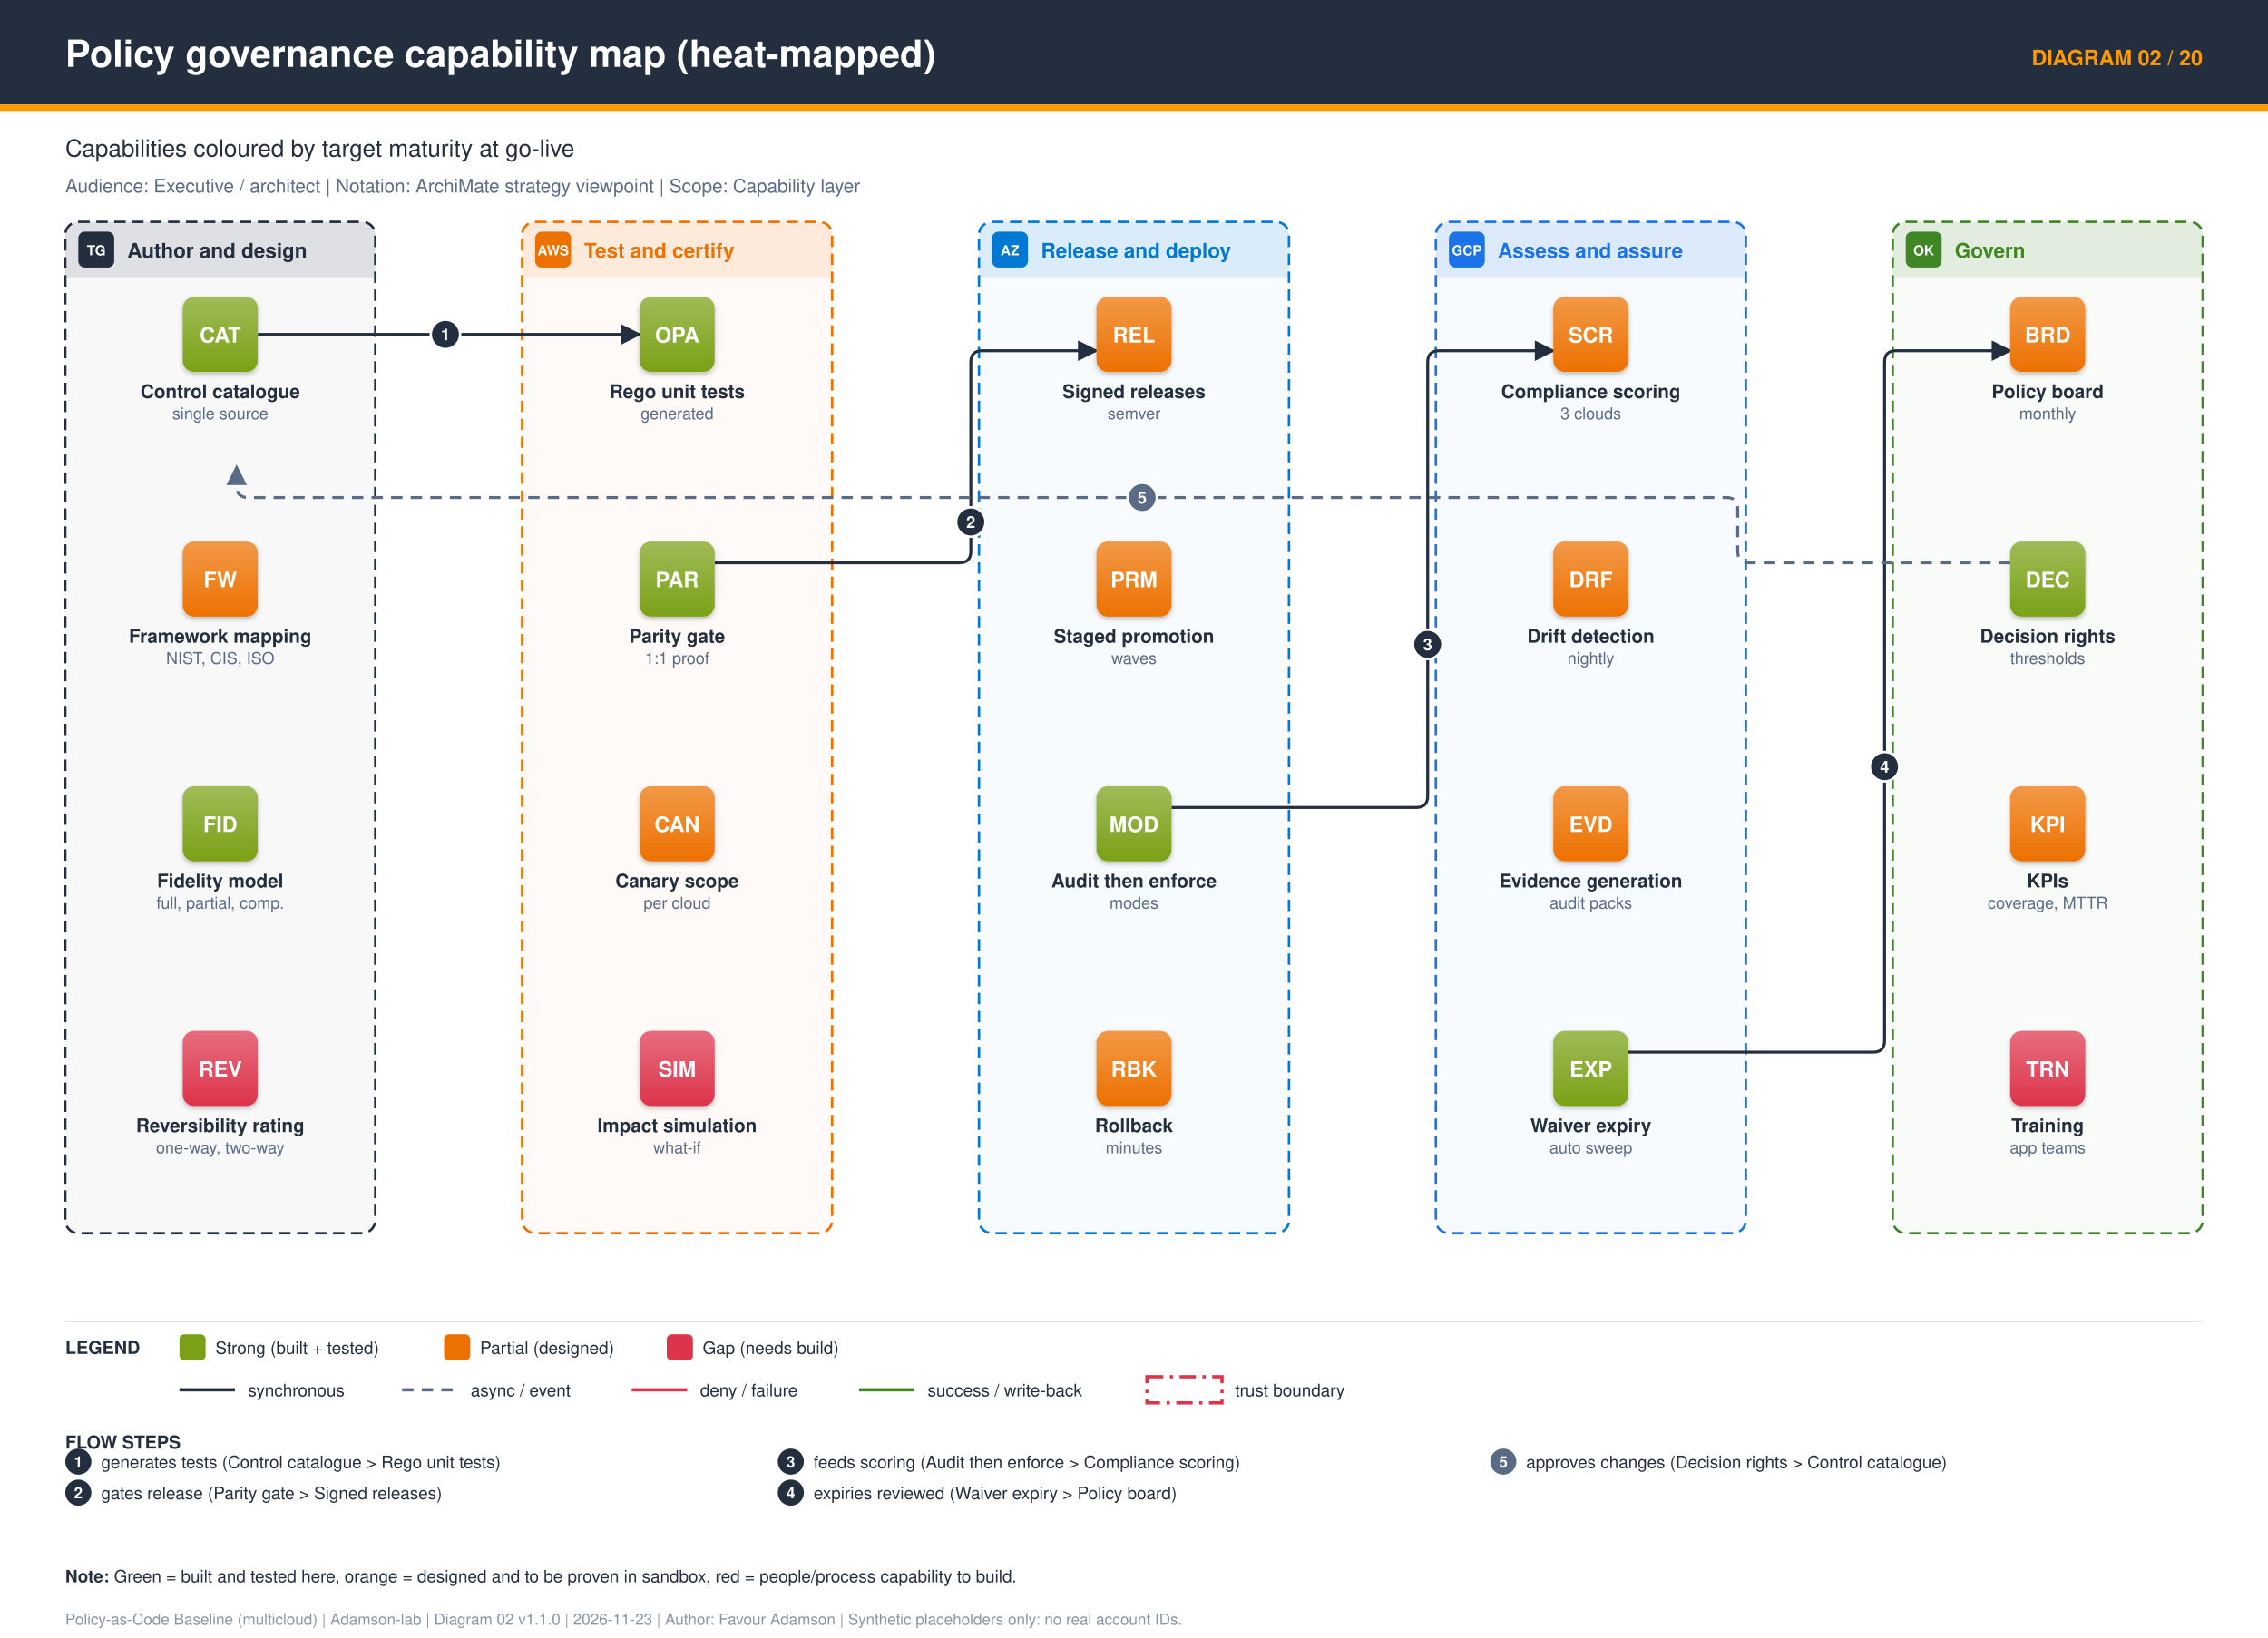
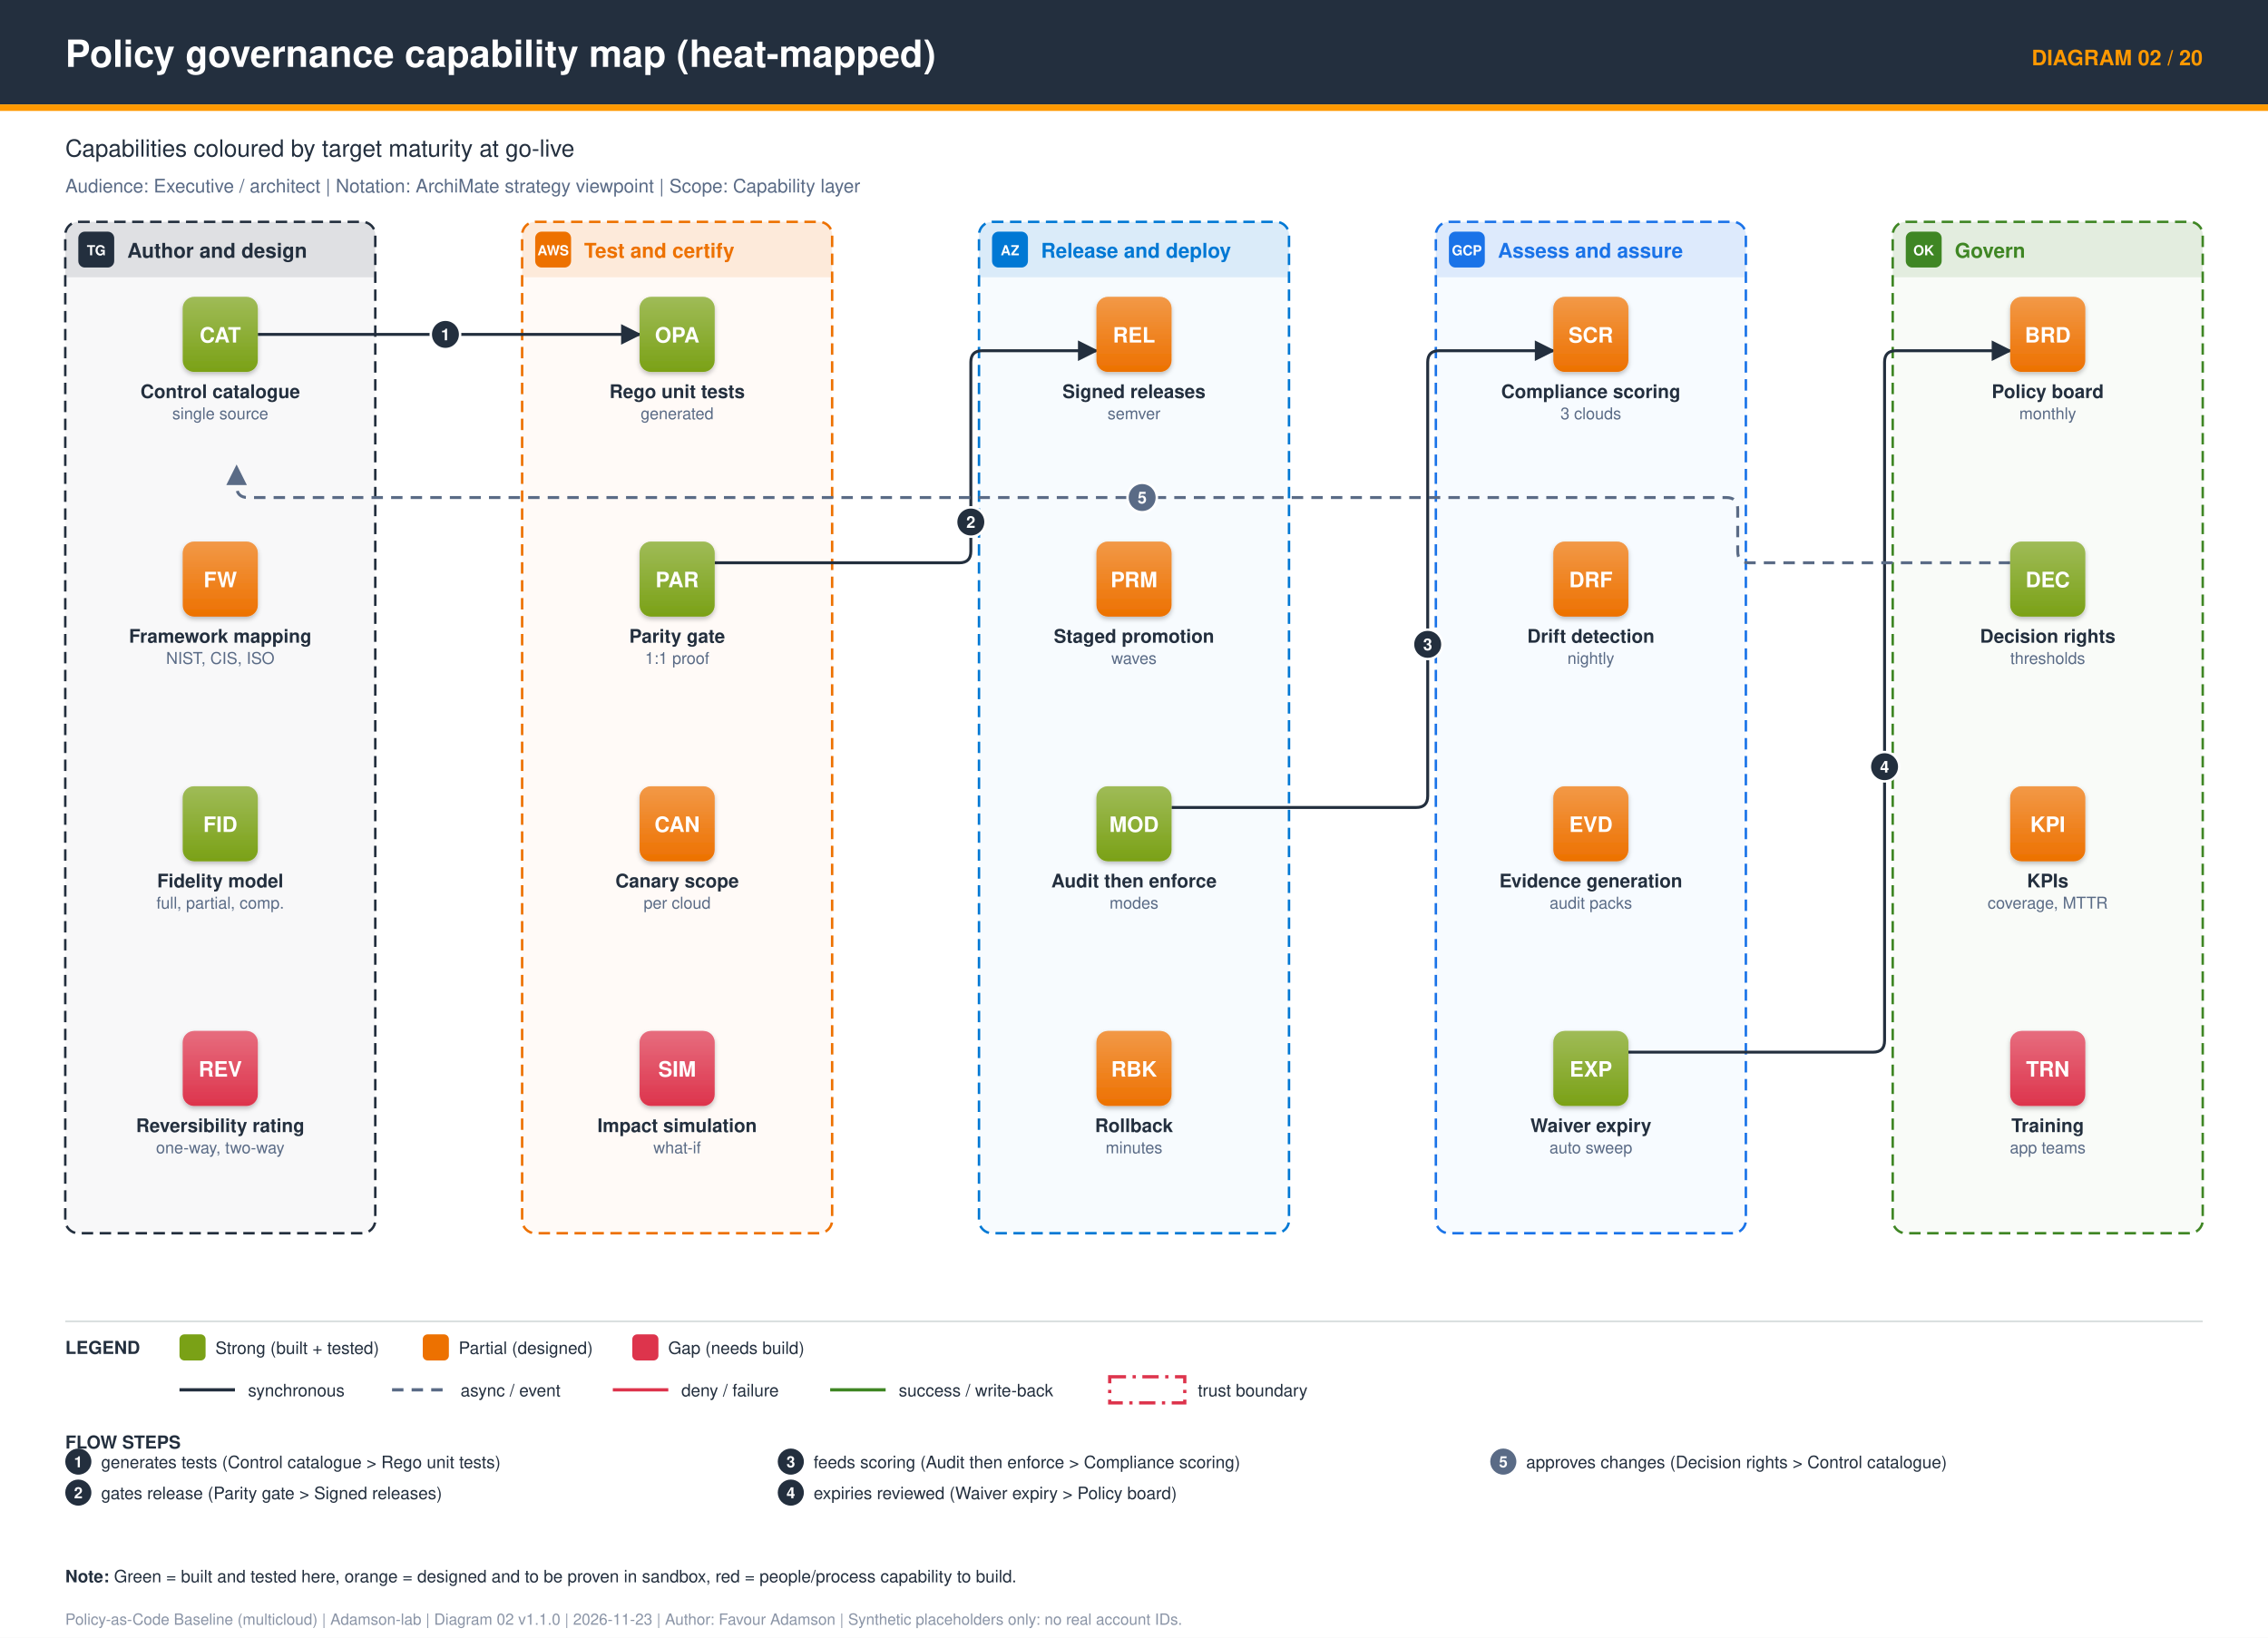
<svg xmlns="http://www.w3.org/2000/svg" viewBox="0 0 1390 1004" width="1390" height="1004" font-family="'Amazon Ember','Segoe UI',Helvetica,Arial,sans-serif">
  <defs>
    <linearGradient id="sheen" x1="0" y1="0" x2="0" y2="1">
      <stop offset="0" stop-color="#fff" stop-opacity=".28" />
      <stop offset="1" stop-color="#fff" stop-opacity="0" />
    </linearGradient>
    <filter id="sh" x="-10%" y="-10%" width="120%" height="130%">
      <feDropShadow dx="0" dy="1.5" stdDeviation="1.6" flood-opacity=".25" />
    </filter>
    <marker id="m0" viewBox="0 0 10 10" refX="9" refY="5" markerWidth="7" markerHeight="7" orient="auto">
      <path d="M0,0 L10,5 L0,10 z" fill="#232F3E" />
    </marker>
    <marker id="m1" viewBox="0 0 10 10" refX="9" refY="5" markerWidth="7" markerHeight="7" orient="auto">
      <path d="M0,0 L10,5 L0,10 z" fill="#5A6B86" />
    </marker>
    <marker id="m2" viewBox="0 0 10 10" refX="9" refY="5" markerWidth="7" markerHeight="7" orient="auto">
      <path d="M0,0 L10,5 L0,10 z" fill="#DD344C" />
    </marker>
    <marker id="m3" viewBox="0 0 10 10" refX="9" refY="5" markerWidth="7" markerHeight="7" orient="auto">
      <path d="M0,0 L10,5 L0,10 z" fill="#3F8624" />
    </marker>
  </defs>
  <rect width="1390" height="1004" fill="#fff" />
  <rect width="1390" height="64" fill="#232F3E" />
  <rect y="64" width="1390" height="4" fill="#FF9900" />
  <text x="40" y="41" fill="#fff" font-size="23" font-weight="700">Policy governance capability map (heat-mapped)</text>
  <text x="1350" y="40" fill="#FF9900" font-size="13" font-weight="700" text-anchor="end">DIAGRAM 02 / 20</text>
  <text x="40" y="96" fill="#232F3E" font-size="14.5">Capabilities coloured by target maturity at go-live</text>
  <text x="40" y="118" fill="#5A6B86" font-size="11.5">Audience: Executive / architect  |  Notation: ArchiMate strategy viewpoint  |  Scope: Capability layer</text>
  <clipPath id="gc0">
    <rect x="40" y="136" width="190" height="620" rx="8" />
  </clipPath>
  <rect x="40" y="136" width="190" height="620" rx="8" fill="#232F3E" fill-opacity=".035" />
  <rect x="40" y="136" width="190" height="34" fill="#232F3E" fill-opacity=".12" clip-path="url(#gc0)" />
  <rect x="48" y="142" width="22" height="22" rx="4" fill="#232F3E" />
  <text x="59" y="156.5" fill="#fff" font-size="8.5" font-weight="700" text-anchor="middle">TG</text>
  <text x="78" y="158" fill="#232F3E" font-size="12.5" font-weight="700">Author and design</text>
  <rect x="40" y="136" width="190" height="620" rx="8" fill="none" stroke="#232F3E" stroke-width="1.5" stroke-dasharray="7 4" />
  <clipPath id="gc1">
    <rect x="320" y="136" width="190" height="620" rx="8" />
  </clipPath>
  <rect x="320" y="136" width="190" height="620" rx="8" fill="#ED7100" fill-opacity=".035" />
  <rect x="320" y="136" width="190" height="34" fill="#ED7100" fill-opacity=".12" clip-path="url(#gc1)" />
  <rect x="328" y="142" width="22" height="22" rx="4" fill="#ED7100" />
  <text x="339" y="156.5" fill="#fff" font-size="8.5" font-weight="700" text-anchor="middle">AWS</text>
  <text x="358" y="158" fill="#ED7100" font-size="12.5" font-weight="700">Test and certify</text>
  <rect x="320" y="136" width="190" height="620" rx="8" fill="none" stroke="#ED7100" stroke-width="1.5" stroke-dasharray="7 4" />
  <clipPath id="gc2">
    <rect x="600" y="136" width="190" height="620" rx="8" />
  </clipPath>
  <rect x="600" y="136" width="190" height="620" rx="8" fill="#0078D4" fill-opacity=".035" />
  <rect x="600" y="136" width="190" height="34" fill="#0078D4" fill-opacity=".12" clip-path="url(#gc2)" />
  <rect x="608" y="142" width="22" height="22" rx="4" fill="#0078D4" />
  <text x="619" y="156.5" fill="#fff" font-size="8.5" font-weight="700" text-anchor="middle">AZ</text>
  <text x="638" y="158" fill="#0078D4" font-size="12.5" font-weight="700">Release and deploy</text>
  <rect x="600" y="136" width="190" height="620" rx="8" fill="none" stroke="#0078D4" stroke-width="1.5" stroke-dasharray="7 4" />
  <clipPath id="gc3">
    <rect x="880" y="136" width="190" height="620" rx="8" />
  </clipPath>
  <rect x="880" y="136" width="190" height="620" rx="8" fill="#1A73E8" fill-opacity=".035" />
  <rect x="880" y="136" width="190" height="34" fill="#1A73E8" fill-opacity=".12" clip-path="url(#gc3)" />
  <rect x="888" y="142" width="22" height="22" rx="4" fill="#1A73E8" />
  <text x="899" y="156.5" fill="#fff" font-size="8.5" font-weight="700" text-anchor="middle">GCP</text>
  <text x="918" y="158" fill="#1A73E8" font-size="12.5" font-weight="700">Assess and assure</text>
  <rect x="880" y="136" width="190" height="620" rx="8" fill="none" stroke="#1A73E8" stroke-width="1.5" stroke-dasharray="7 4" />
  <clipPath id="gc4">
    <rect x="1160" y="136" width="190" height="620" rx="8" />
  </clipPath>
  <rect x="1160" y="136" width="190" height="620" rx="8" fill="#3F8624" fill-opacity=".035" />
  <rect x="1160" y="136" width="190" height="34" fill="#3F8624" fill-opacity=".12" clip-path="url(#gc4)" />
  <rect x="1168" y="142" width="22" height="22" rx="4" fill="#3F8624" />
  <text x="1179" y="156.5" fill="#fff" font-size="8.5" font-weight="700" text-anchor="middle">OK</text>
  <text x="1198" y="158" fill="#3F8624" font-size="12.5" font-weight="700">Govern</text>
  <rect x="1160" y="136" width="190" height="620" rx="8" fill="none" stroke="#3F8624" stroke-width="1.5" stroke-dasharray="7 4" />
  <path d="M158.0,205.0 L392.0,205.0" fill="none" stroke="#232F3E" stroke-width="1.8" marker-end="url(#m0)" />
  <path d="M438.0,345.0 L588.0,345.0 Q595.0,345.0 595.0,338.0 L595.0,222.0 Q595.0,215.0 602.0,215.0 L672.0,215.0" fill="none" stroke="#232F3E" stroke-width="1.8" marker-end="url(#m0)" />
  <path d="M718.0,495.0 L868.0,495.0 Q875.0,495.0 875.0,488.0 L875.0,222.0 Q875.0,215.0 882.0,215.0 L952.0,215.0" fill="none" stroke="#232F3E" stroke-width="1.8" marker-end="url(#m0)" />
  <path d="M998.0,645.0 L1148.0,645.0 Q1155.0,645.0 1155.0,638.0 L1155.0,222.0 Q1155.0,215.0 1162.0,215.0 L1232.0,215.0" fill="none" stroke="#232F3E" stroke-width="1.8" marker-end="url(#m0)" />
  <path d="M1232.0,345.0 L1072.0,345.0 Q1065.0,345.0 1065.0,338.0 L1065.0,312.0 Q1065.0,305.0 1058.0,305.0 L152.0,305.0 Q145.0,305.0 145.0,298.0 L145.0,286.0" fill="none" stroke="#5A6B86" stroke-width="1.8" stroke-dasharray="7 5" marker-end="url(#m1)" />
  <g filter="url(#sh)">
    <rect x="112.0" y="182" width="46" height="46" rx="7" fill="#7AA116" />
    <rect x="112.0" y="182" width="46" height="46" rx="7" fill="url(#sheen)" />
  </g>
  <text x="135.0" y="210.0" fill="#fff" font-size="13" font-weight="700" text-anchor="middle">CAT</text>
  <text x="135.0" y="244" fill="#232F3E" font-size="11.5" font-weight="600" text-anchor="middle">Control catalogue</text>
  <text x="135.0" y="257" fill="#5A6B86" font-size="10" font-weight="400" text-anchor="middle">single source</text>
  <g filter="url(#sh)">
    <rect x="112.0" y="332" width="46" height="46" rx="7" fill="#ED7100" />
    <rect x="112.0" y="332" width="46" height="46" rx="7" fill="url(#sheen)" />
  </g>
  <text x="135.0" y="360.0" fill="#fff" font-size="13" font-weight="700" text-anchor="middle">FW</text>
  <text x="135.0" y="394" fill="#232F3E" font-size="11.5" font-weight="600" text-anchor="middle">Framework mapping</text>
  <text x="135.0" y="407" fill="#5A6B86" font-size="10" font-weight="400" text-anchor="middle">NIST, CIS, ISO</text>
  <g filter="url(#sh)">
    <rect x="112.0" y="482" width="46" height="46" rx="7" fill="#7AA116" />
    <rect x="112.0" y="482" width="46" height="46" rx="7" fill="url(#sheen)" />
  </g>
  <text x="135.0" y="510.0" fill="#fff" font-size="13" font-weight="700" text-anchor="middle">FID</text>
  <text x="135.0" y="544" fill="#232F3E" font-size="11.5" font-weight="600" text-anchor="middle">Fidelity model</text>
  <text x="135.0" y="557" fill="#5A6B86" font-size="10" font-weight="400" text-anchor="middle">full, partial, comp.</text>
  <g filter="url(#sh)">
    <rect x="112.0" y="632" width="46" height="46" rx="7" fill="#DD344C" />
    <rect x="112.0" y="632" width="46" height="46" rx="7" fill="url(#sheen)" />
  </g>
  <text x="135.0" y="660.0" fill="#fff" font-size="13" font-weight="700" text-anchor="middle">REV</text>
  <text x="135.0" y="694" fill="#232F3E" font-size="11.5" font-weight="600" text-anchor="middle">Reversibility rating</text>
  <text x="135.0" y="707" fill="#5A6B86" font-size="10" font-weight="400" text-anchor="middle">one-way, two-way</text>
  <g filter="url(#sh)">
    <rect x="392.0" y="182" width="46" height="46" rx="7" fill="#7AA116" />
    <rect x="392.0" y="182" width="46" height="46" rx="7" fill="url(#sheen)" />
  </g>
  <text x="415.0" y="210.0" fill="#fff" font-size="13" font-weight="700" text-anchor="middle">OPA</text>
  <text x="415.0" y="244" fill="#232F3E" font-size="11.5" font-weight="600" text-anchor="middle">Rego unit tests</text>
  <text x="415.0" y="257" fill="#5A6B86" font-size="10" font-weight="400" text-anchor="middle">generated</text>
  <g filter="url(#sh)">
    <rect x="392.0" y="332" width="46" height="46" rx="7" fill="#7AA116" />
    <rect x="392.0" y="332" width="46" height="46" rx="7" fill="url(#sheen)" />
  </g>
  <text x="415.0" y="360.0" fill="#fff" font-size="13" font-weight="700" text-anchor="middle">PAR</text>
  <text x="415.0" y="394" fill="#232F3E" font-size="11.5" font-weight="600" text-anchor="middle">Parity gate</text>
  <text x="415.0" y="407" fill="#5A6B86" font-size="10" font-weight="400" text-anchor="middle">1:1 proof</text>
  <g filter="url(#sh)">
    <rect x="392.0" y="482" width="46" height="46" rx="7" fill="#ED7100" />
    <rect x="392.0" y="482" width="46" height="46" rx="7" fill="url(#sheen)" />
  </g>
  <text x="415.0" y="510.0" fill="#fff" font-size="13" font-weight="700" text-anchor="middle">CAN</text>
  <text x="415.0" y="544" fill="#232F3E" font-size="11.5" font-weight="600" text-anchor="middle">Canary scope</text>
  <text x="415.0" y="557" fill="#5A6B86" font-size="10" font-weight="400" text-anchor="middle">per cloud</text>
  <g filter="url(#sh)">
    <rect x="392.0" y="632" width="46" height="46" rx="7" fill="#DD344C" />
    <rect x="392.0" y="632" width="46" height="46" rx="7" fill="url(#sheen)" />
  </g>
  <text x="415.0" y="660.0" fill="#fff" font-size="13" font-weight="700" text-anchor="middle">SIM</text>
  <text x="415.0" y="694" fill="#232F3E" font-size="11.5" font-weight="600" text-anchor="middle">Impact simulation</text>
  <text x="415.0" y="707" fill="#5A6B86" font-size="10" font-weight="400" text-anchor="middle">what-if</text>
  <g filter="url(#sh)">
    <rect x="672.0" y="182" width="46" height="46" rx="7" fill="#ED7100" />
    <rect x="672.0" y="182" width="46" height="46" rx="7" fill="url(#sheen)" />
  </g>
  <text x="695.0" y="210.0" fill="#fff" font-size="13" font-weight="700" text-anchor="middle">REL</text>
  <text x="695.0" y="244" fill="#232F3E" font-size="11.5" font-weight="600" text-anchor="middle">Signed releases</text>
  <text x="695.0" y="257" fill="#5A6B86" font-size="10" font-weight="400" text-anchor="middle">semver</text>
  <g filter="url(#sh)">
    <rect x="672.0" y="332" width="46" height="46" rx="7" fill="#ED7100" />
    <rect x="672.0" y="332" width="46" height="46" rx="7" fill="url(#sheen)" />
  </g>
  <text x="695.0" y="360.0" fill="#fff" font-size="13" font-weight="700" text-anchor="middle">PRM</text>
  <text x="695.0" y="394" fill="#232F3E" font-size="11.5" font-weight="600" text-anchor="middle">Staged promotion</text>
  <text x="695.0" y="407" fill="#5A6B86" font-size="10" font-weight="400" text-anchor="middle">waves</text>
  <g filter="url(#sh)">
    <rect x="672.0" y="482" width="46" height="46" rx="7" fill="#7AA116" />
    <rect x="672.0" y="482" width="46" height="46" rx="7" fill="url(#sheen)" />
  </g>
  <text x="695.0" y="510.0" fill="#fff" font-size="13" font-weight="700" text-anchor="middle">MOD</text>
  <text x="695.0" y="544" fill="#232F3E" font-size="11.5" font-weight="600" text-anchor="middle">Audit then enforce</text>
  <text x="695.0" y="557" fill="#5A6B86" font-size="10" font-weight="400" text-anchor="middle">modes</text>
  <g filter="url(#sh)">
    <rect x="672.0" y="632" width="46" height="46" rx="7" fill="#ED7100" />
    <rect x="672.0" y="632" width="46" height="46" rx="7" fill="url(#sheen)" />
  </g>
  <text x="695.0" y="660.0" fill="#fff" font-size="13" font-weight="700" text-anchor="middle">RBK</text>
  <text x="695.0" y="694" fill="#232F3E" font-size="11.5" font-weight="600" text-anchor="middle">Rollback</text>
  <text x="695.0" y="707" fill="#5A6B86" font-size="10" font-weight="400" text-anchor="middle">minutes</text>
  <g filter="url(#sh)">
    <rect x="952.0" y="182" width="46" height="46" rx="7" fill="#ED7100" />
    <rect x="952.0" y="182" width="46" height="46" rx="7" fill="url(#sheen)" />
  </g>
  <text x="975.0" y="210.0" fill="#fff" font-size="13" font-weight="700" text-anchor="middle">SCR</text>
  <text x="975.0" y="244" fill="#232F3E" font-size="11.5" font-weight="600" text-anchor="middle">Compliance scoring</text>
  <text x="975.0" y="257" fill="#5A6B86" font-size="10" font-weight="400" text-anchor="middle">3 clouds</text>
  <g filter="url(#sh)">
    <rect x="952.0" y="332" width="46" height="46" rx="7" fill="#ED7100" />
    <rect x="952.0" y="332" width="46" height="46" rx="7" fill="url(#sheen)" />
  </g>
  <text x="975.0" y="360.0" fill="#fff" font-size="13" font-weight="700" text-anchor="middle">DRF</text>
  <text x="975.0" y="394" fill="#232F3E" font-size="11.5" font-weight="600" text-anchor="middle">Drift detection</text>
  <text x="975.0" y="407" fill="#5A6B86" font-size="10" font-weight="400" text-anchor="middle">nightly</text>
  <g filter="url(#sh)">
    <rect x="952.0" y="482" width="46" height="46" rx="7" fill="#ED7100" />
    <rect x="952.0" y="482" width="46" height="46" rx="7" fill="url(#sheen)" />
  </g>
  <text x="975.0" y="510.0" fill="#fff" font-size="13" font-weight="700" text-anchor="middle">EVD</text>
  <text x="975.0" y="544" fill="#232F3E" font-size="11.5" font-weight="600" text-anchor="middle">Evidence generation</text>
  <text x="975.0" y="557" fill="#5A6B86" font-size="10" font-weight="400" text-anchor="middle">audit packs</text>
  <g filter="url(#sh)">
    <rect x="952.0" y="632" width="46" height="46" rx="7" fill="#7AA116" />
    <rect x="952.0" y="632" width="46" height="46" rx="7" fill="url(#sheen)" />
  </g>
  <text x="975.0" y="660.0" fill="#fff" font-size="13" font-weight="700" text-anchor="middle">EXP</text>
  <text x="975.0" y="694" fill="#232F3E" font-size="11.5" font-weight="600" text-anchor="middle">Waiver expiry</text>
  <text x="975.0" y="707" fill="#5A6B86" font-size="10" font-weight="400" text-anchor="middle">auto sweep</text>
  <g filter="url(#sh)">
    <rect x="1232.0" y="182" width="46" height="46" rx="7" fill="#ED7100" />
    <rect x="1232.0" y="182" width="46" height="46" rx="7" fill="url(#sheen)" />
  </g>
  <text x="1255.0" y="210.0" fill="#fff" font-size="13" font-weight="700" text-anchor="middle">BRD</text>
  <text x="1255.0" y="244" fill="#232F3E" font-size="11.5" font-weight="600" text-anchor="middle">Policy board</text>
  <text x="1255.0" y="257" fill="#5A6B86" font-size="10" font-weight="400" text-anchor="middle">monthly</text>
  <g filter="url(#sh)">
    <rect x="1232.0" y="332" width="46" height="46" rx="7" fill="#7AA116" />
    <rect x="1232.0" y="332" width="46" height="46" rx="7" fill="url(#sheen)" />
  </g>
  <text x="1255.0" y="360.0" fill="#fff" font-size="13" font-weight="700" text-anchor="middle">DEC</text>
  <text x="1255.0" y="394" fill="#232F3E" font-size="11.5" font-weight="600" text-anchor="middle">Decision rights</text>
  <text x="1255.0" y="407" fill="#5A6B86" font-size="10" font-weight="400" text-anchor="middle">thresholds</text>
  <g filter="url(#sh)">
    <rect x="1232.0" y="482" width="46" height="46" rx="7" fill="#ED7100" />
    <rect x="1232.0" y="482" width="46" height="46" rx="7" fill="url(#sheen)" />
  </g>
  <text x="1255.0" y="510.0" fill="#fff" font-size="13" font-weight="700" text-anchor="middle">KPI</text>
  <text x="1255.0" y="544" fill="#232F3E" font-size="11.5" font-weight="600" text-anchor="middle">KPIs</text>
  <text x="1255.0" y="557" fill="#5A6B86" font-size="10" font-weight="400" text-anchor="middle">coverage, MTTR</text>
  <g filter="url(#sh)">
    <rect x="1232.0" y="632" width="46" height="46" rx="7" fill="#DD344C" />
    <rect x="1232.0" y="632" width="46" height="46" rx="7" fill="url(#sheen)" />
  </g>
  <text x="1255.0" y="660.0" fill="#fff" font-size="13" font-weight="700" text-anchor="middle">TRN</text>
  <text x="1255.0" y="694" fill="#232F3E" font-size="11.5" font-weight="600" text-anchor="middle">Training</text>
  <text x="1255.0" y="707" fill="#5A6B86" font-size="10" font-weight="400" text-anchor="middle">app teams</text>
  <circle cx="273.0" cy="205.0" r="9" fill="#232F3E" stroke="#fff" stroke-width="1.5" />
  <text x="273.0" y="208.6" fill="#fff" font-size="10" font-weight="700" text-anchor="middle">1</text>
  <circle cx="595.0" cy="320.0" r="9" fill="#232F3E" stroke="#fff" stroke-width="1.5" />
  <text x="595.0" y="323.6" fill="#fff" font-size="10" font-weight="700" text-anchor="middle">2</text>
  <circle cx="875.0" cy="395.0" r="9" fill="#232F3E" stroke="#fff" stroke-width="1.5" />
  <text x="875.0" y="398.6" fill="#fff" font-size="10" font-weight="700" text-anchor="middle">3</text>
  <circle cx="1155.0" cy="470.0" r="9" fill="#232F3E" stroke="#fff" stroke-width="1.5" />
  <text x="1155.0" y="473.6" fill="#fff" font-size="10" font-weight="700" text-anchor="middle">4</text>
  <circle cx="700.0" cy="305.0" r="9" fill="#5A6B86" stroke="#fff" stroke-width="1.5" />
  <text x="700.0" y="308.6" fill="#fff" font-size="10" font-weight="700" text-anchor="middle">5</text>
  <line x1="40" y1="810" x2="1350" y2="810" stroke="#D5DBDB" />
  <text x="40" y="830" fill="#232F3E" font-size="11" font-weight="700">LEGEND</text>
  <rect x="110" y="818" width="16" height="16" rx="3" fill="#7AA116" />
  <text x="132" y="830" font-size="10.5" fill="#232F3E">Strong (built + tested)</text>
-   <rect x="272.176" y="818" width="16" height="16" rx="3" fill="#ED7100" />
-   <text x="294.176" y="830" font-size="10.5" fill="#232F3E">Partial (designed)</text>
-   <rect x="408.663" y="818" width="16" height="16" rx="3" fill="#DD344C" />
-   <text x="430.663" y="830" font-size="10.5" fill="#232F3E">Gap (needs build)</text>
+   <rect x="259.105" y="818" width="16" height="16" rx="3" fill="#ED7100" />
+   <text x="281.105" y="830" font-size="10.5" fill="#232F3E">Partial (designed)</text>
+   <rect x="387.525" y="818" width="16" height="16" rx="3" fill="#DD344C" />
+   <text x="409.525" y="830" font-size="10.5" fill="#232F3E">Gap (needs build)</text>
  <line x1="110" y1="852" x2="144" y2="852" stroke="#232F3E" stroke-width="2" />
  <text x="152" y="856" font-size="10.5" fill="#232F3E">synchronous</text>
-   <line x1="246.48" y1="852" x2="280.48" y2="852" stroke="#5A6B86" stroke-width="2" stroke-dasharray="7 5" />
-   <text x="288.48" y="856" font-size="10.5" fill="#232F3E">async / event</text>
-   <line x1="387.145" y1="852" x2="421.145" y2="852" stroke="#DD344C" stroke-width="2" />
-   <text x="429.145" y="856" font-size="10.5" fill="#232F3E">deny / failure</text>
-   <line x1="526.517" y1="852" x2="560.517" y2="852" stroke="#3F8624" stroke-width="2" />
-   <text x="568.517" y="856" font-size="10.5" fill="#232F3E">success / write-back</text>
-   <rect x="702.939" y="844" width="46" height="16" fill="none" stroke="#DD344C" stroke-width="2" stroke-dasharray="10 4 2 4" />
-   <text x="756.939" y="856" font-size="10.5" fill="#232F3E">trust boundary</text>
+   <line x1="240.27" y1="852" x2="274.27" y2="852" stroke="#5A6B86" stroke-width="2" stroke-dasharray="7 5" />
+   <text x="282.27" y="856" font-size="10.5" fill="#232F3E">async / event</text>
+   <line x1="375.58" y1="852" x2="409.58" y2="852" stroke="#DD344C" stroke-width="2" />
+   <text x="417.58" y="856" font-size="10.5" fill="#232F3E">deny / failure</text>
+   <line x1="508.79" y1="852" x2="542.79" y2="852" stroke="#3F8624" stroke-width="2" />
+   <text x="550.79" y="856" font-size="10.5" fill="#232F3E">success / write-back</text>
+   <rect x="680.115" y="844" width="46" height="16" fill="none" stroke="#DD344C" stroke-width="2" stroke-dasharray="10 4 2 4" />
+   <text x="734.115" y="856" font-size="10.5" fill="#232F3E">trust boundary</text>
  <text x="40" y="888" font-size="11" font-weight="700" fill="#232F3E">FLOW STEPS</text>
  <circle cx="48.0" cy="896" r="8" fill="#232F3E" />
  <text x="48.0" y="899.5" fill="#fff" font-size="9.5" font-weight="700" text-anchor="middle">1</text>
  <text x="62.0" y="900" font-size="10.5" fill="#232F3E">generates tests  (Control catalogue &gt; Rego unit tests)</text>
  <circle cx="48.0" cy="915" r="8" fill="#232F3E" />
  <text x="48.0" y="918.5" fill="#fff" font-size="9.5" font-weight="700" text-anchor="middle">2</text>
  <text x="62.0" y="919" font-size="10.5" fill="#232F3E">gates release  (Parity gate &gt; Signed releases)</text>
  <circle cx="484.667" cy="896" r="8" fill="#232F3E" />
  <text x="484.667" y="899.5" fill="#fff" font-size="9.5" font-weight="700" text-anchor="middle">3</text>
  <text x="498.667" y="900" font-size="10.5" fill="#232F3E">feeds scoring  (Audit then enforce &gt; Compliance scoring)</text>
  <circle cx="484.667" cy="915" r="8" fill="#232F3E" />
  <text x="484.667" y="918.5" fill="#fff" font-size="9.5" font-weight="700" text-anchor="middle">4</text>
  <text x="498.667" y="919" font-size="10.5" fill="#232F3E">expiries reviewed  (Waiver expiry &gt; Policy board)</text>
  <circle cx="921.333" cy="896" r="8" fill="#5A6B86" />
  <text x="921.333" y="899.5" fill="#fff" font-size="9.5" font-weight="700" text-anchor="middle">5</text>
  <text x="935.333" y="900" font-size="10.5" fill="#232F3E">approves changes  (Decision rights &gt; Control catalogue)</text>
  <text x="40" y="970" font-size="10.5" fill="#232F3E">
    <tspan font-weight="700">Note:</tspan> Green = built and tested here, orange = designed and to be proven in sandbox, red = people/process capability to build.</text>
  <text x="40" y="996" font-size="9.5" fill="#8A94A6">Policy-as-Code Baseline (multicloud) | Adamson-lab | Diagram 02 v1.1.0 | 2026-11-23 | Author: Favour Adamson | Synthetic placeholders only: no real account IDs.</text>
</svg>
